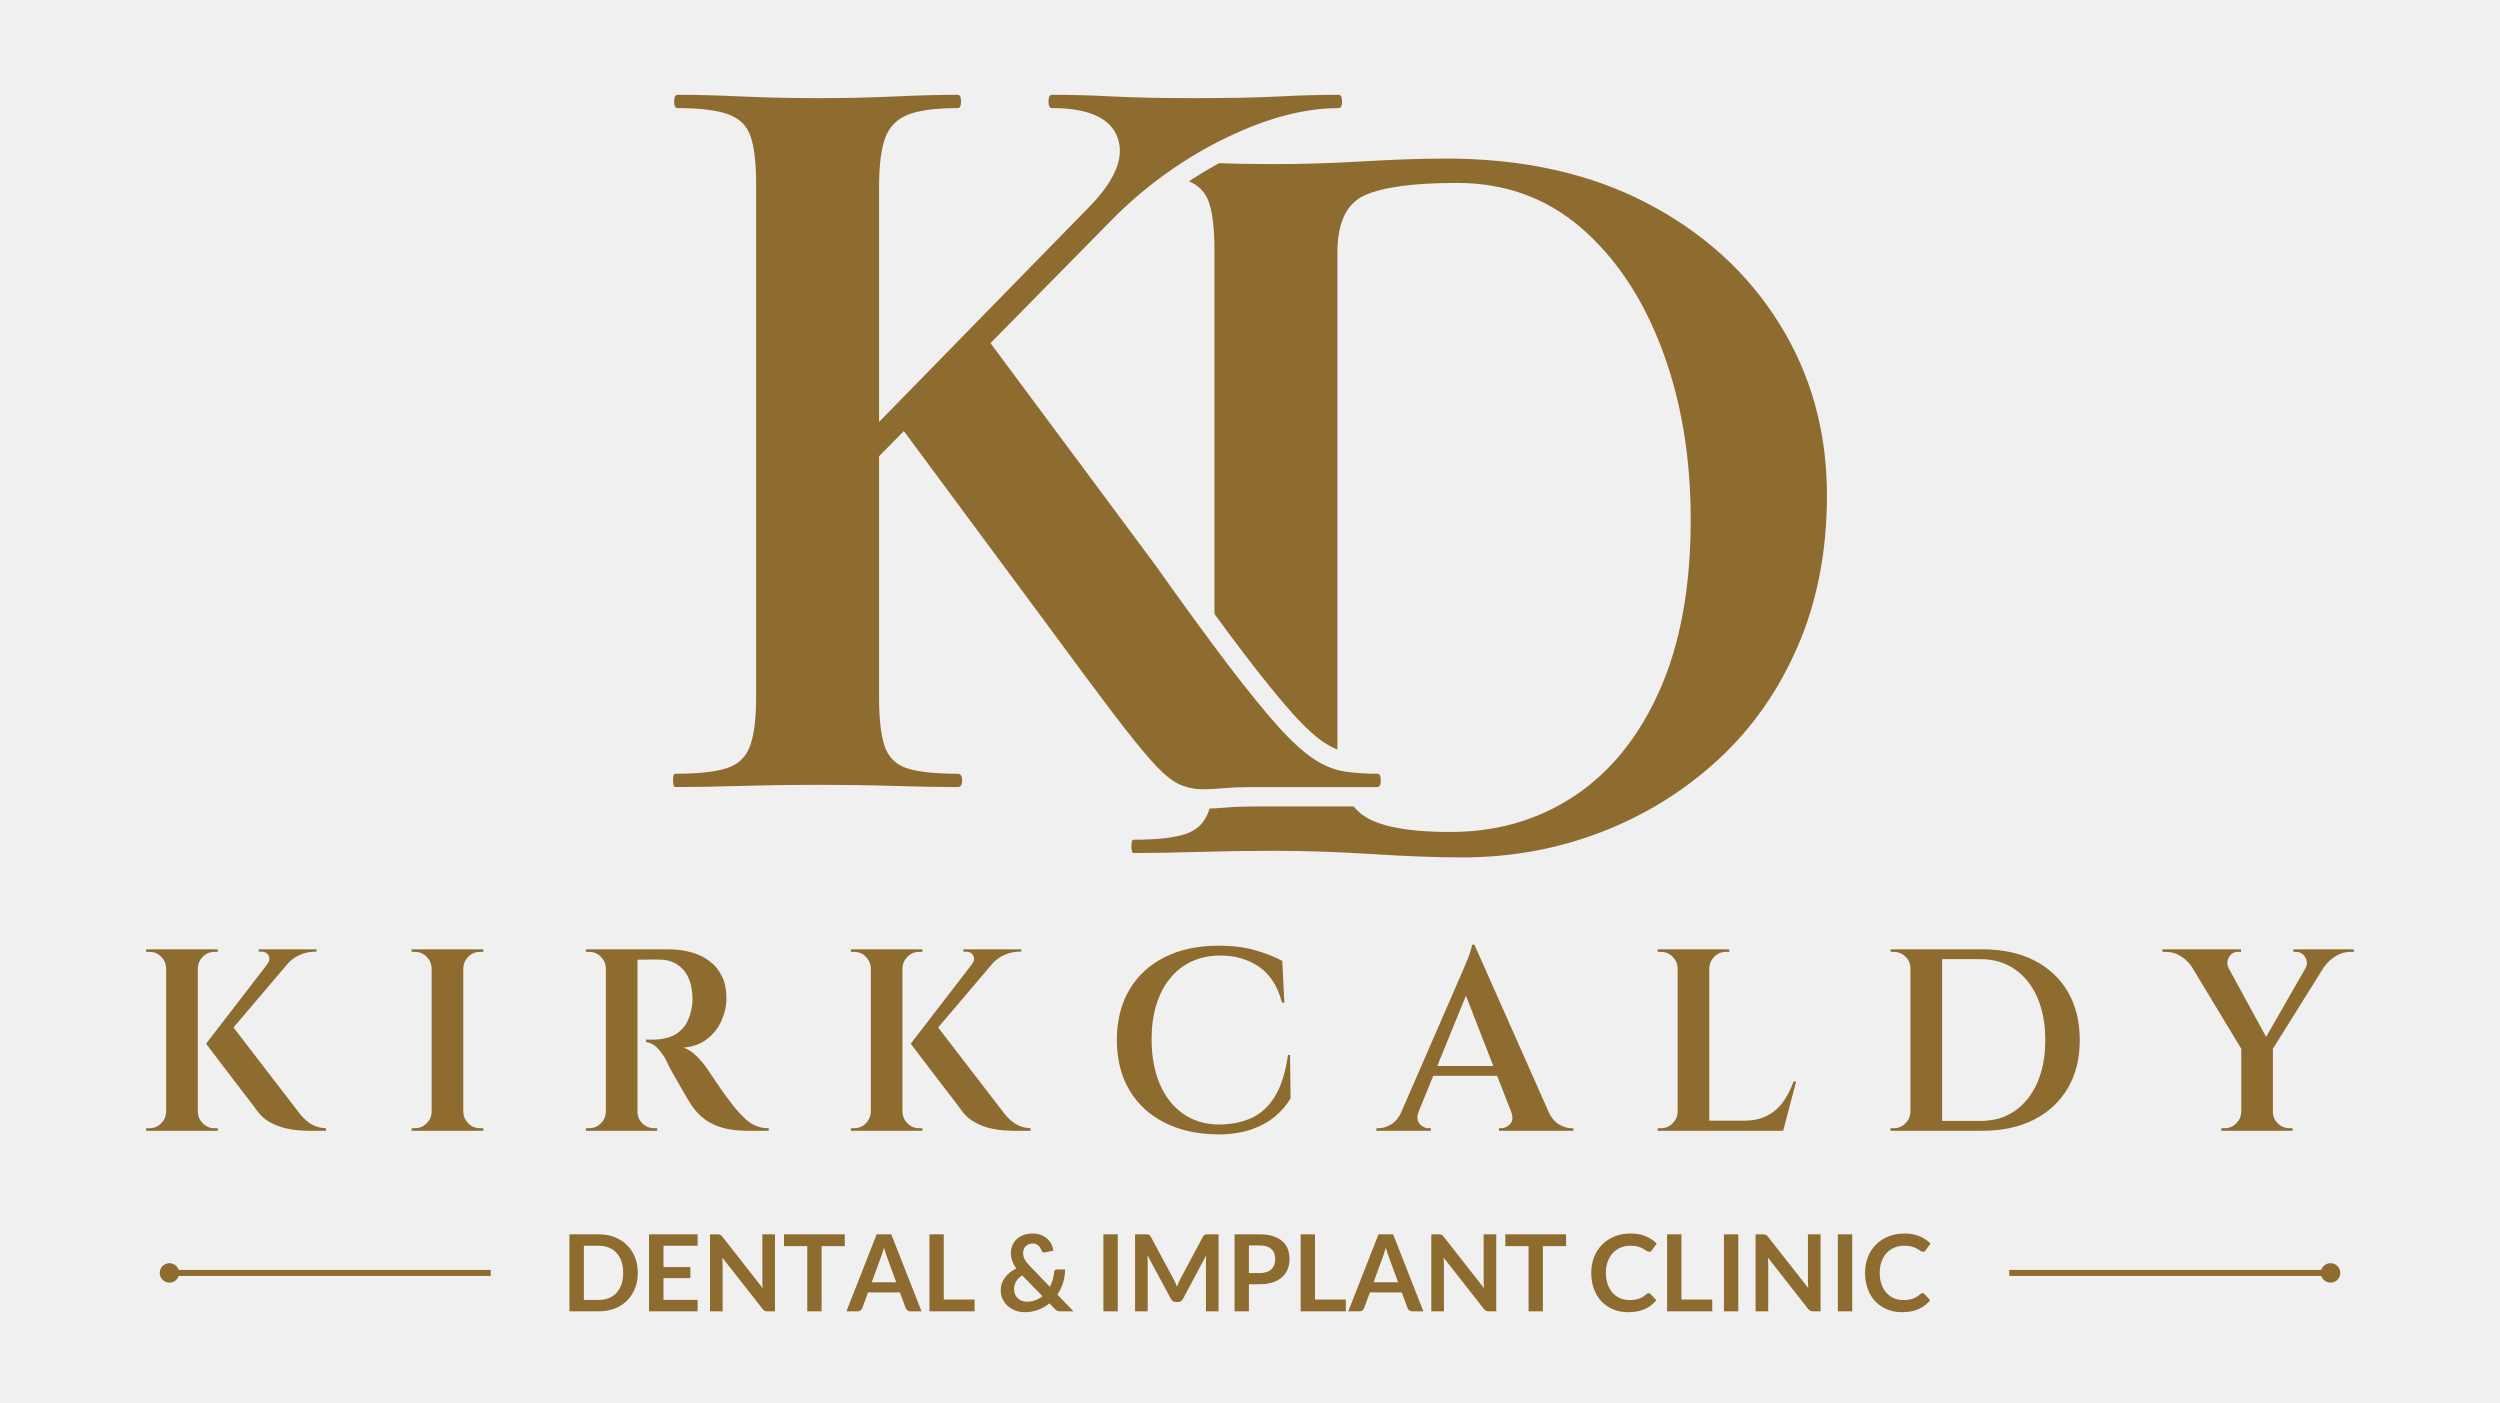
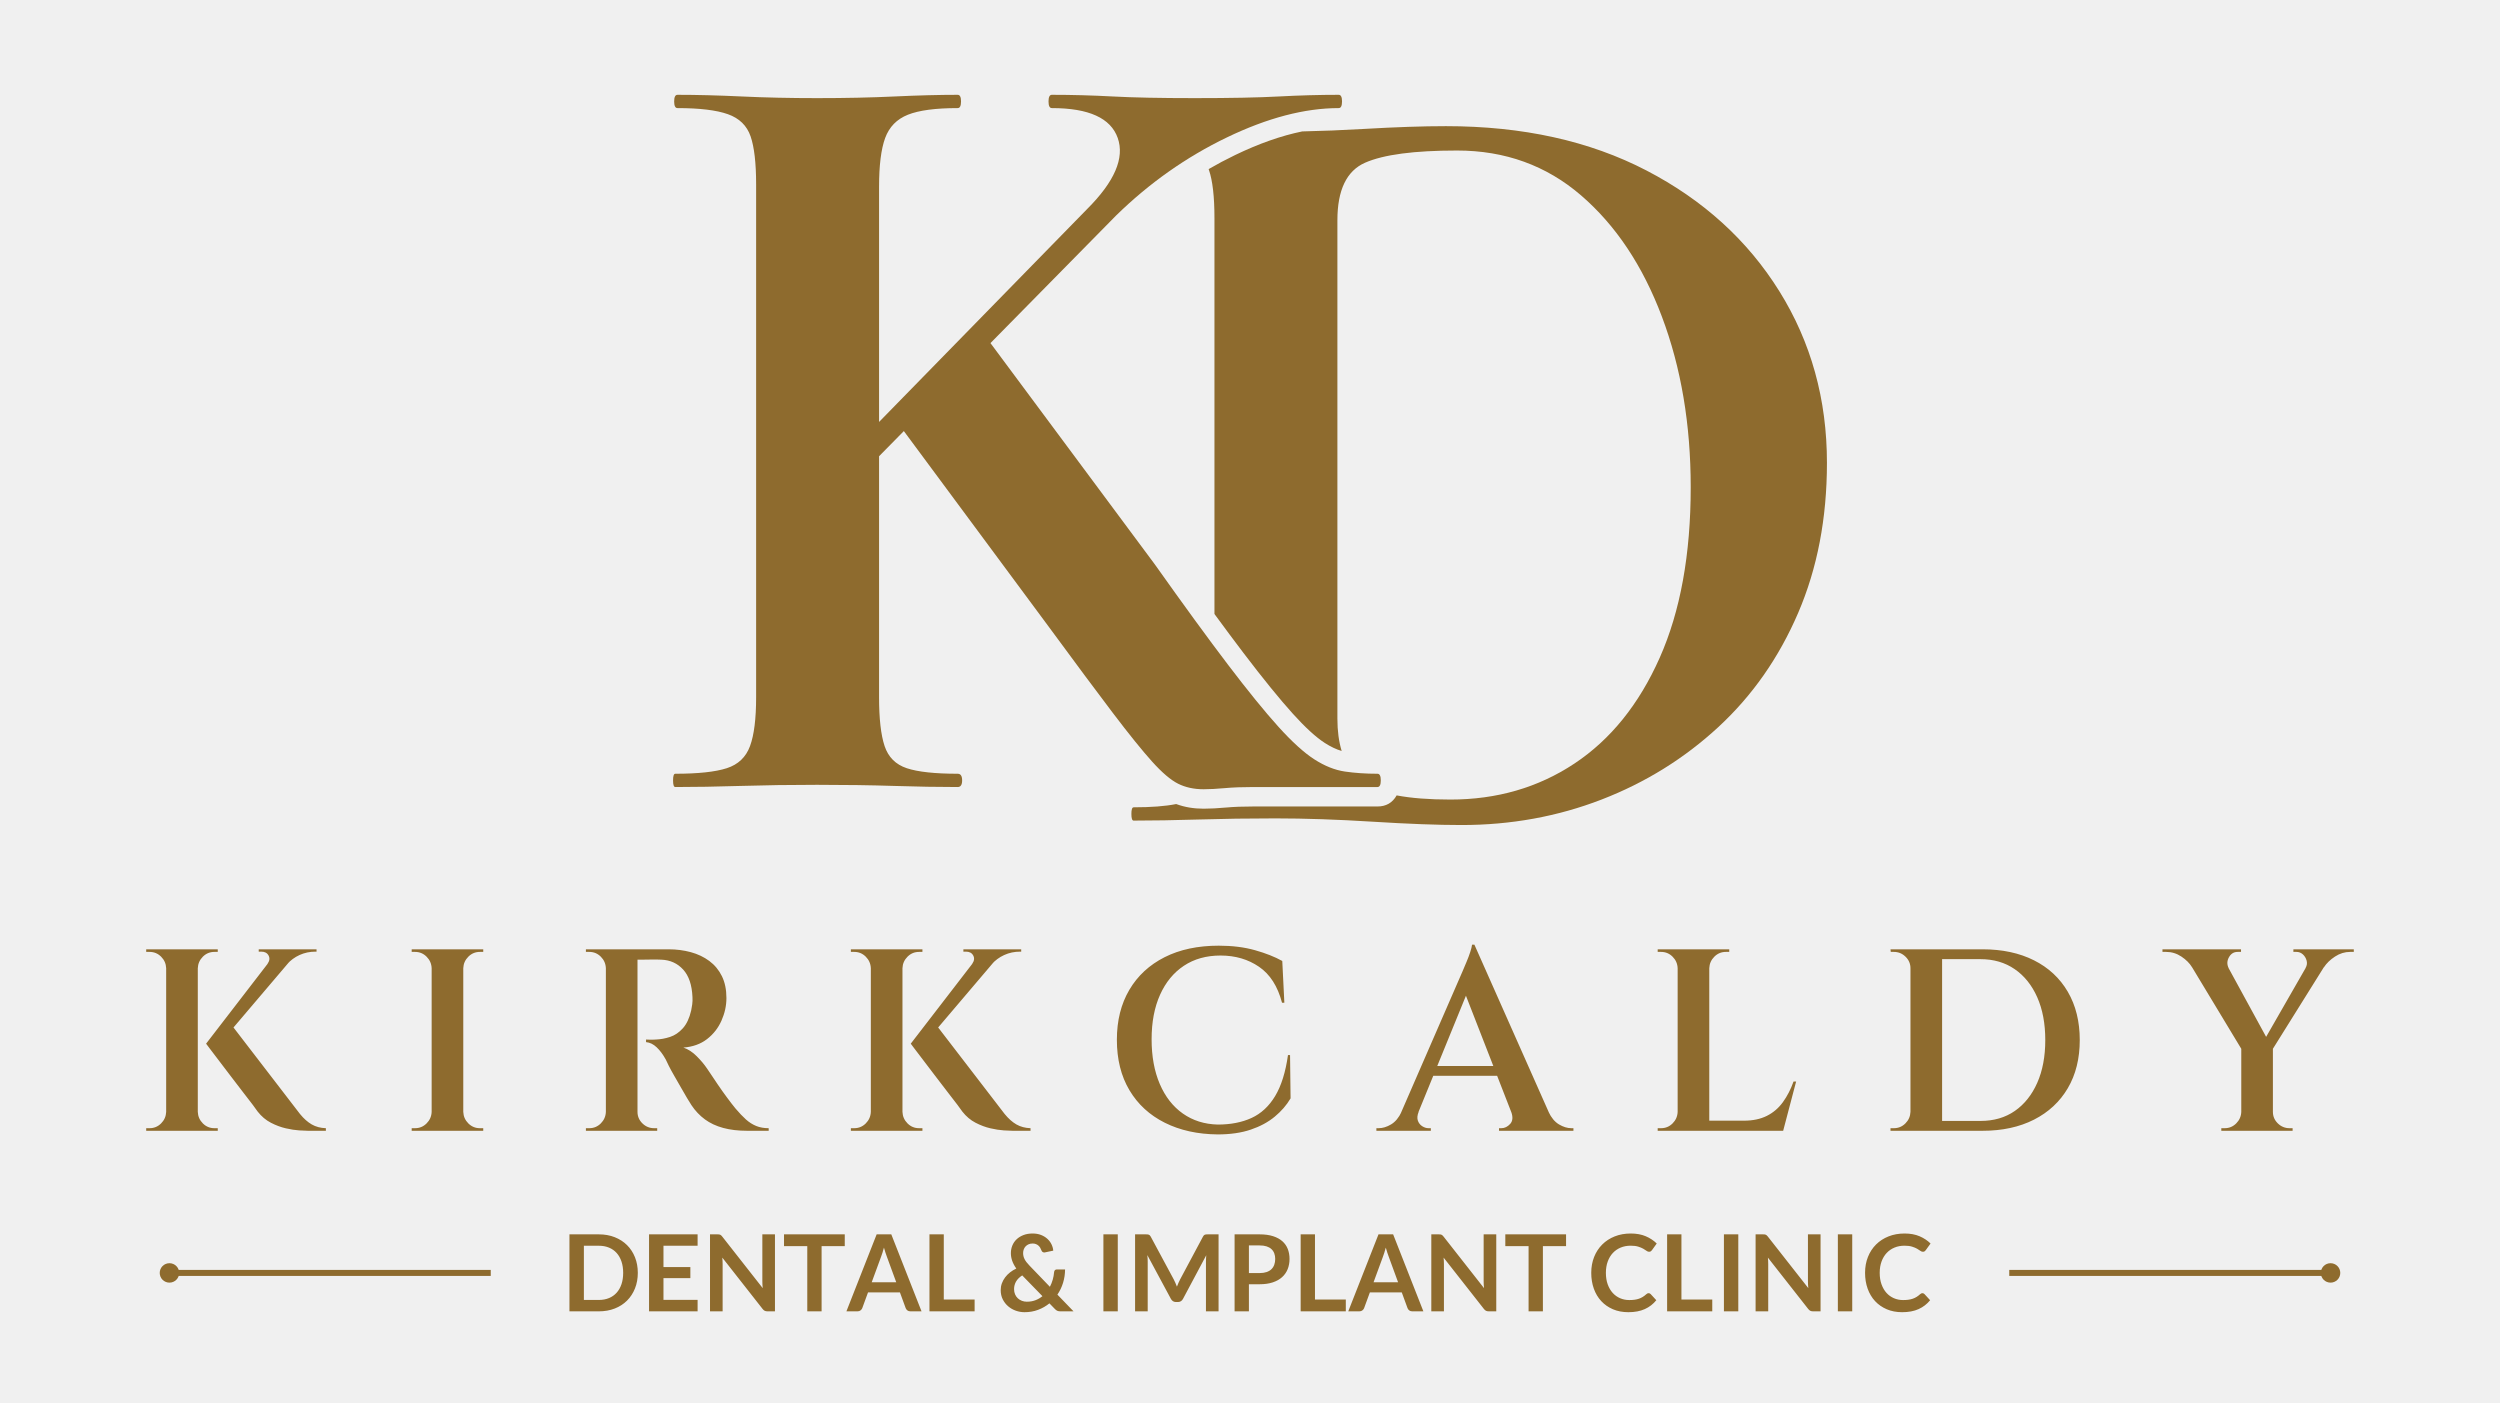
<svg xmlns="http://www.w3.org/2000/svg" viewBox="0 0 1080 606" width="1080" height="606" role="img" aria-label="Kirkcaldy Dental &amp; Implant Clinic">
  <g fill="#8E6B2E">
-     <defs>
-       <mask id="kdmask54040" maskUnits="userSpaceOnUse" x="-10000" y="-10000" width="20000" height="20000">
-         <rect x="-10000" y="-10000" width="20000" height="20000" fill="#fff" />
-         <path d="M326.646 301.244V79.713Q326.646 65.837 324.254 58.9Q321.861 51.962 314.445 49.33Q307.029 46.699 292.675 46.699Q291.239 46.699 291.239 43.828Q291.239 40.957 292.675 40.957Q305.115 40.957 320.426 41.675Q335.737 42.392 352.962 42.392Q371.144 42.392 386.455 41.675Q401.766 40.957 413.727 40.957Q415.163 40.957 415.163 43.828Q415.163 46.699 413.727 46.699Q399.373 46.699 392.196 49.569Q385.019 52.44 382.388 59.617Q379.756 66.794 379.756 80.67V301.244Q379.756 315.12 382.148 322.297Q384.541 329.474 391.718 331.866Q398.895 334.258 413.727 334.258Q415.641 334.258 415.641 337.129Q415.641 340.0 413.727 340.0Q401.287 340.0 386.215 339.522Q371.144 339.043 352.962 339.043Q335.737 339.043 319.947 339.522Q304.158 340.0 291.718 340.0Q290.761 340.0 290.761 337.129Q290.761 334.258 291.718 334.258Q306.55 334.258 313.967 331.866Q321.383 329.474 324.014 322.297Q326.646 315.12 326.646 301.244ZM452.962 270.622 387.411 182.105 425.689 145.263 498.895 243.828Q517.555 270.144 530.474 287.129Q543.392 304.115 552.244 313.923Q561.096 323.732 567.794 328.038Q574.493 332.344 580.952 333.301Q587.411 334.258 595.067 334.258Q596.502 334.258 596.502 337.129Q596.502 340.0 595.067 340.0Q574.014 340.0 561.096 340.0Q548.177 340.0 541.478 340.0Q534.301 340.0 529.038 340.478Q523.775 340.957 519.947 340.957Q513.727 340.957 508.943 338.565Q504.158 336.172 497.699 328.995Q491.239 321.818 480.713 307.943Q470.187 294.067 452.962 270.622ZM346.263 216.555 469.708 90.239Q487.411 72.536 482.866 59.617Q478.321 46.699 454.397 46.699Q452.962 46.699 452.962 43.828Q452.962 40.957 454.397 40.957Q467.316 40.957 480.713 41.675Q494.11 42.392 516.12 42.392Q539.086 42.392 552.483 41.675Q565.88 40.957 578.321 40.957Q579.756 40.957 579.756 43.828Q579.756 46.699 578.321 46.699Q556.311 46.699 529.995 59.378Q503.679 72.057 482.148 93.11L359.182 217.99Z" fill="#000" stroke="#000" stroke-width="16.80" stroke-linejoin="round" />
-       </mask>
-     </defs>
-     <path mask="url(#kdmask54040)" d="M631.344 370.414Q616.033 370.414 593.067 368.978Q570.1 367.543 550.962 367.543Q533.737 367.543 517.947 368.022Q502.158 368.5 489.718 368.5Q488.761 368.5 488.761 365.629Q488.761 362.758 489.718 362.758Q504.55 362.758 511.967 360.366Q519.383 357.974 522.014 350.797Q524.646 343.62 524.646 329.744V108.213Q524.646 94.337 522.254 87.4Q519.861 80.462 512.445 77.83Q505.029 75.199 490.675 75.199Q489.239 75.199 489.239 72.328Q489.239 69.457 490.675 69.457Q503.115 69.457 518.426 70.175Q533.737 70.892 551.44 70.892Q568.665 70.892 589.239 69.696Q609.813 68.5 624.646 68.5Q674.407 68.5 711.249 87.639Q748.091 106.778 768.665 139.792Q789.239 172.806 789.239 213.955Q789.239 249.84 776.799 278.787Q764.359 307.734 742.349 328.069Q720.34 348.404 691.871 359.409Q663.402 370.414 631.344 370.414ZM626.56 359.409Q656.703 359.409 680.148 343.859Q703.593 328.309 716.99 298.165Q730.388 268.022 730.388 224.481Q730.388 183.811 717.947 150.797Q705.507 117.782 683.019 98.404Q660.531 79.026 629.431 79.026Q601.679 79.026 589.718 84.289Q577.756 89.553 577.756 109.17V324.481Q577.756 342.184 587.086 350.797Q596.416 359.409 626.56 359.409Z" />
+     <path d="M631.344 356.414Q616.034 356.414 593.067 354.978Q570.1 353.543 550.962 353.543Q533.737 353.543 517.947 354.022Q502.158 354.5 489.718 354.5Q488.761 354.5 488.761 351.629Q488.761 348.758 489.718 348.758Q501.102 348.758 508.117 347.349Q513.529 349.357 519.947 349.357Q524.156 349.357 529.799 348.844Q534.683 348.4 541.478 348.4H595.067Q600.653 348.4 603.353 343.61Q612.783 345.409 626.56 345.409Q656.703 345.409 680.148 329.859Q703.593 314.309 716.99 284.165Q730.388 254.022 730.388 210.481Q730.388 169.811 717.947 136.797Q705.507 103.782 683.019 84.404Q660.531 65.026 629.431 65.026Q601.679 65.026 589.718 70.289Q577.756 75.553 577.756 95.17V310.481Q577.756 318.347 579.598 324.419Q576.101 323.393 572.337 320.972Q566.581 317.272 558.48 308.296Q549.865 298.749 537.16 282.044Q531.477 274.572 524.646 265.242V94.213Q524.646 80.337 522.254 73.4Q522.193 73.224 522.13 73.052Q527.761 69.779 533.641 66.945Q548.98 59.555 562.57 56.775Q575.115 56.517 589.239 55.696Q609.813 54.5 624.646 54.5Q674.407 54.5 711.249 73.639Q748.091 92.778 768.665 125.792Q789.239 158.806 789.239 199.955Q789.239 235.84 776.799 264.787Q764.359 293.734 742.349 314.069Q720.34 334.404 691.871 345.409Q663.402 356.414 631.344 356.414Z" />
    <path data-kd="K" d="M326.646 301.244V79.713Q326.646 65.837 324.254 58.9Q321.861 51.962 314.445 49.33Q307.029 46.699 292.675 46.699Q291.239 46.699 291.239 43.828Q291.239 40.957 292.675 40.957Q305.115 40.957 320.426 41.675Q335.737 42.392 352.962 42.392Q371.144 42.392 386.455 41.675Q401.766 40.957 413.727 40.957Q415.163 40.957 415.163 43.828Q415.163 46.699 413.727 46.699Q399.373 46.699 392.196 49.569Q385.019 52.44 382.388 59.617Q379.756 66.794 379.756 80.67V301.244Q379.756 315.12 382.148 322.297Q384.541 329.474 391.718 331.866Q398.895 334.258 413.727 334.258Q415.641 334.258 415.641 337.129Q415.641 340.0 413.727 340.0Q401.287 340.0 386.215 339.522Q371.144 339.043 352.962 339.043Q335.737 339.043 319.947 339.522Q304.158 340.0 291.718 340.0Q290.761 340.0 290.761 337.129Q290.761 334.258 291.718 334.258Q306.55 334.258 313.967 331.866Q321.383 329.474 324.014 322.297Q326.646 315.12 326.646 301.244ZM452.962 270.622 387.411 182.105 425.689 145.263 498.895 243.828Q517.555 270.144 530.474 287.129Q543.392 304.115 552.244 313.923Q561.096 323.732 567.794 328.038Q574.493 332.344 580.952 333.301Q587.411 334.258 595.067 334.258Q596.502 334.258 596.502 337.129Q596.502 340.0 595.067 340.0Q574.014 340.0 561.096 340.0Q548.177 340.0 541.478 340.0Q534.301 340.0 529.038 340.478Q523.775 340.957 519.947 340.957Q513.727 340.957 508.943 338.565Q504.158 336.172 497.699 328.995Q491.239 321.818 480.713 307.943Q470.187 294.067 452.962 270.622ZM346.263 216.555 469.708 90.239Q487.411 72.536 482.866 59.617Q478.321 46.699 454.397 46.699Q452.962 46.699 452.962 43.828Q452.962 40.957 454.397 40.957Q467.316 40.957 480.713 41.675Q494.11 42.392 516.12 42.392Q539.086 42.392 552.483 41.675Q565.88 40.957 578.321 40.957Q579.756 40.957 579.756 43.828Q579.756 46.699 578.321 46.699Q556.311 46.699 529.995 59.378Q503.679 72.057 482.148 93.11L359.182 217.99Z" />
    <path d="M99.448 442.02 129.576 481.22Q132.04 484.244 134.672 485.756Q137.304 487.268 140.776 487.38V488.5H133.048Q131.816 488.5 129.24 488.332Q126.664 488.164 123.472 487.436Q120.28 486.708 117.032 485.028Q113.784 483.348 111.32 480.212Q110.984 479.652 109.248 477.356Q107.512 475.06 104.936 471.756Q102.36 468.452 99.616 464.812Q96.872 461.172 94.464 458.036Q92.056 454.9 90.544 452.884Q89.032 450.868 89.032 450.868ZM128.904 410.884 95.304 450.42 89.032 450.868 119.832 410.884ZM136.744 410.1V411.108H136.296Q132.6 411.108 129.408 412.564Q126.216 414.02 123.976 416.596L115.576 416.372Q116.92 414.468 116.024 412.788Q115.128 411.108 112.888 411.108H111.768V410.1H136.296ZM85.448 410.1V488.5H71.784V410.1ZM72.12 480.324V488.5H63.16V487.38Q63.272 487.38 63.888 487.38Q64.504 487.38 64.616 487.38Q67.528 487.38 69.6 485.308Q71.672 483.236 71.784 480.324ZM72.12 418.276H71.784Q71.672 415.364 69.6 413.292Q67.528 411.22 64.616 411.22Q64.504 411.22 63.888 411.22Q63.272 411.22 63.16 411.22V410.1H72.12ZM85.112 480.324H85.448Q85.56 483.236 87.632 485.308Q89.704 487.38 92.616 487.38Q92.616 487.38 93.288 487.38Q93.96 487.38 94.072 487.38V488.5H85.112ZM85.112 418.276V410.1H94.072V411.22Q93.96 411.22 93.288 411.22Q92.616 411.22 92.616 411.22Q89.704 411.22 87.632 413.292Q85.56 415.364 85.448 418.276ZM200.136 410.1V488.5H186.472V410.1ZM186.808 480.324V488.5H177.848V487.38Q177.848 487.38 178.576 487.38Q179.304 487.38 179.304 487.38Q182.216 487.38 184.288 485.308Q186.36 483.236 186.472 480.324ZM186.808 418.276H186.472Q186.36 415.364 184.288 413.292Q182.216 411.22 179.304 411.22Q179.304 411.22 178.576 411.22Q177.848 411.22 177.848 411.22V410.1H186.808ZM199.8 480.324H200.136Q200.248 483.236 202.32 485.308Q204.392 487.38 207.304 487.38Q207.304 487.38 207.976 487.38Q208.648 487.38 208.76 487.38V488.5H199.8ZM199.8 418.276V410.1H208.76V411.22Q208.648 411.22 207.976 411.22Q207.304 411.22 207.304 411.22Q204.392 411.22 202.32 413.292Q200.248 415.364 200.136 418.276ZM273.944 410.1H288.84Q293.88 410.1 298.416 411.332Q302.952 412.564 306.424 415.14Q309.896 417.716 311.856 421.692Q313.816 425.668 313.816 431.156Q313.816 436.084 311.688 440.9Q309.56 445.716 305.416 448.908Q301.272 452.1 295.224 452.548Q298.248 453.556 300.992 456.3Q303.736 459.044 305.528 461.732Q305.64 461.844 306.928 463.804Q308.216 465.764 310.12 468.564Q312.024 471.364 314.096 474.164Q316.168 476.964 317.736 478.868Q320.2 481.78 322.272 483.628Q324.344 485.476 326.696 486.428Q329.048 487.38 332.072 487.38V488.5H322.776Q316.952 488.5 312.416 487.268Q307.88 486.036 304.52 483.572Q301.16 481.108 298.696 477.412Q298.024 476.404 296.792 474.332Q295.56 472.26 294.104 469.684Q292.648 467.108 291.248 464.7Q289.848 462.292 288.896 460.388Q287.944 458.484 287.608 457.7Q285.816 454.452 283.688 452.436Q281.56 450.42 279.096 450.196V449.076Q279.32 449.076 280.552 449.132Q281.784 449.188 283.352 449.076Q286.376 448.964 289.456 447.956Q292.536 446.948 295 444.204Q297.464 441.46 298.584 436.532Q298.808 435.524 299.032 433.956Q299.256 432.388 299.144 430.708Q298.808 422.868 295.112 418.836Q291.416 414.804 285.704 414.58Q283.576 414.468 281.224 414.524Q278.872 414.58 277.136 414.58Q275.4 414.58 275.064 414.58Q275.064 414.468 274.784 413.348Q274.504 412.228 274.224 411.164Q273.944 410.1 273.944 410.1ZM275.4 410.1V488.5H261.736V410.1ZM262.072 480.324V488.5H253.112V487.38Q253.224 487.38 253.84 487.38Q254.456 487.38 254.568 487.38Q257.48 487.38 259.552 485.308Q261.624 483.236 261.736 480.324ZM262.072 418.276H261.736Q261.624 415.364 259.552 413.292Q257.48 411.22 254.568 411.22Q254.456 411.22 253.84 411.22Q253.224 411.22 253.112 411.22V410.1H262.072ZM275.064 480.324H275.4Q275.4 483.236 277.528 485.308Q279.656 487.38 282.568 487.38Q282.68 487.38 283.296 487.38Q283.912 487.38 283.912 487.38V488.5H275.064ZM403.864 442.02 433.992 481.22Q436.456 484.244 439.088 485.756Q441.72 487.268 445.192 487.38V488.5H437.464Q436.232 488.5 433.656 488.332Q431.08 488.164 427.888 487.436Q424.696 486.708 421.448 485.028Q418.2 483.348 415.736 480.212Q415.4 479.652 413.664 477.356Q411.928 475.06 409.352 471.756Q406.776 468.452 404.032 464.812Q401.288 461.172 398.88 458.036Q396.472 454.9 394.96 452.884Q393.448 450.868 393.448 450.868ZM433.32 410.884 399.72 450.42 393.448 450.868 424.248 410.884ZM441.16 410.1V411.108H440.712Q437.016 411.108 433.824 412.564Q430.632 414.02 428.392 416.596L419.992 416.372Q421.336 414.468 420.44 412.788Q419.544 411.108 417.304 411.108H416.184V410.1H440.712ZM389.864 410.1V488.5H376.2V410.1ZM376.536 480.324V488.5H367.576V487.38Q367.688 487.38 368.304 487.38Q368.92 487.38 369.032 487.38Q371.944 487.38 374.016 485.308Q376.088 483.236 376.2 480.324ZM376.536 418.276H376.2Q376.088 415.364 374.016 413.292Q371.944 411.22 369.032 411.22Q368.92 411.22 368.304 411.22Q367.688 411.22 367.576 411.22V410.1H376.536ZM389.528 480.324H389.864Q389.976 483.236 392.048 485.308Q394.12 487.38 397.032 487.38Q397.032 487.38 397.704 487.38Q398.376 487.38 398.488 487.38V488.5H389.528ZM389.528 418.276V410.1H398.488V411.22Q398.376 411.22 397.704 411.22Q397.032 411.22 397.032 411.22Q394.12 411.22 392.048 413.292Q389.976 415.364 389.864 418.276ZM557.304 455.796 557.528 474.5Q554.952 478.868 550.696 482.396Q546.44 485.924 540.336 487.996Q534.232 490.068 526.056 490.068Q513.064 489.956 503.208 485.028Q493.352 480.1 487.92 470.972Q482.488 461.844 482.488 449.188Q482.488 436.756 487.864 427.628Q493.24 418.5 503.096 413.516Q512.952 408.532 526.504 408.532Q535.24 408.532 542.184 410.492Q549.128 412.452 553.944 415.14L554.84 433.172H553.832Q551.032 422.532 543.92 417.66Q536.808 412.788 527.288 412.788Q518.104 412.788 511.44 417.212Q504.776 421.636 501.136 429.756Q497.496 437.876 497.496 448.964Q497.496 460.052 501.024 468.284Q504.552 476.516 510.992 481.052Q517.432 485.588 526.056 485.812Q534.456 485.812 540.672 482.956Q546.888 480.1 550.864 473.492Q554.84 466.884 556.408 455.796ZM636.936 408.084 672.328 487.828H655.752L631.672 426.004ZM612.856 480.324Q611.96 482.564 612.52 484.132Q613.08 485.7 614.424 486.54Q615.768 487.38 617.112 487.38H618.12V488.5H594.6V487.38Q594.6 487.38 595.104 487.38Q595.608 487.38 595.608 487.38Q598.184 487.38 600.928 485.756Q603.672 484.132 605.464 480.324ZM636.936 408.084 637.496 419.844 609.608 488.164H601.992L630.888 421.748Q631.112 421.3 631.84 419.564Q632.568 417.828 633.52 415.588Q634.472 413.348 635.144 411.276Q635.816 409.204 635.928 408.084ZM650.04 460.5V464.756H616.328V460.5ZM652.84 480.324H668.968Q670.76 484.132 673.504 485.756Q676.248 487.38 678.824 487.38Q678.824 487.38 679.272 487.38Q679.72 487.38 679.72 487.38V488.5H647.576V487.38H648.584Q650.712 487.38 652.392 485.532Q654.072 483.684 652.84 480.324ZM738.408 410.1V488.5H724.744V410.1ZM768.088 484.132 769.992 488.5H738.072V484.132ZM775.928 467.22 770.328 488.5H749.384L753.416 484.132Q759.128 484.132 763.272 482.06Q767.416 479.988 770.216 476.124Q773.016 472.26 774.808 467.22ZM725.08 480.324V488.5H716.12V487.38Q716.12 487.38 716.848 487.38Q717.576 487.38 717.576 487.38Q720.488 487.38 722.56 485.308Q724.632 483.236 724.744 480.324ZM725.08 418.276H724.744Q724.632 415.364 722.56 413.292Q720.488 411.22 717.576 411.22Q717.576 411.22 716.848 411.22Q716.12 411.22 716.12 411.22V410.1H725.08ZM738.072 418.276V410.1H747.032V411.22Q746.92 411.22 746.248 411.22Q745.576 411.22 745.576 411.22Q742.664 411.22 740.592 413.292Q738.52 415.364 738.408 418.276ZM856.456 410.1Q869.224 410.1 878.688 414.86Q888.152 419.62 893.304 428.468Q898.456 437.316 898.456 449.3Q898.456 461.284 893.304 470.076Q888.152 478.868 878.688 483.684Q869.224 488.5 856.456 488.5H830.696L830.584 484.244Q832.712 484.244 835.904 484.244Q839.096 484.244 842.512 484.244Q845.928 484.244 848.896 484.244Q851.864 484.244 853.712 484.244Q855.56 484.244 855.56 484.244Q864.184 484.244 870.4 479.932Q876.616 475.62 880.088 467.78Q883.56 459.94 883.56 449.3Q883.56 438.66 880.088 430.82Q876.616 422.98 870.344 418.668Q864.072 414.356 855.56 414.356Q855.56 414.356 853.6 414.356Q851.64 414.356 848.56 414.356Q845.48 414.356 841.896 414.356Q838.312 414.356 835.008 414.356Q831.704 414.356 829.464 414.356V410.1ZM838.984 410.1V488.5H825.32V410.1ZM825.656 480.324V488.5H816.696V487.38Q816.696 487.38 817.424 487.38Q818.152 487.38 818.152 487.38Q821.064 487.38 823.136 485.308Q825.208 483.236 825.32 480.324ZM825.656 418.276H825.32Q825.32 415.364 823.192 413.292Q821.064 411.22 818.152 411.22Q818.152 411.22 817.48 411.22Q816.808 411.22 816.808 411.22L816.696 410.1H825.656ZM958.376 410.212 981 451.652 968.792 454.004 942.36 410.212ZM981.896 452.436V488.5H968.232V452.436ZM1000.6 410.212H1008.664L980.888 454.676L975.736 453.556ZM996.008 418.164Q996.904 416.596 996.456 414.972Q996.008 413.348 994.832 412.284Q993.656 411.22 992.088 411.22Q992.088 411.22 991.416 411.22Q990.744 411.22 990.744 411.22V410.1H1016.84V411.22H1015.272Q1011.8 411.22 1008.72 413.236Q1005.64 415.252 1003.96 417.828ZM962.744 418.164 946.952 417.828Q945.384 415.252 942.36 413.236Q939.336 411.22 935.752 411.22H934.184V410.1H968.12V411.22Q968.12 411.22 967.392 411.22Q966.664 411.22 966.664 411.22Q964.2 411.22 962.912 413.516Q961.624 415.812 962.744 418.164ZM968.568 480.324V488.5H959.608V487.38Q959.608 487.38 960.28 487.38Q960.952 487.38 961.064 487.38Q963.976 487.38 966.048 485.308Q968.12 483.236 968.232 480.324ZM981.56 480.324H981.896Q981.896 483.236 984.024 485.308Q986.152 487.38 989.064 487.38Q989.064 487.38 989.736 487.38Q990.408 487.38 990.408 487.38V488.5H981.56Z" />
    <path d="M275.535 549.871Q275.535 553.528 274.316 556.587Q273.097 559.646 270.889 561.854Q268.681 564.062 265.576 565.281Q262.471 566.5 258.699 566.5H246.003V533.242H258.699Q262.471 533.242 265.576 534.472Q268.681 535.703 270.889 537.899Q273.097 540.096 274.316 543.155Q275.535 546.214 275.535 549.871ZM269.21 549.871Q269.21 547.134 268.474 544.961Q267.738 542.787 266.381 541.281Q265.024 539.774 263.08 538.969Q261.137 538.164 258.699 538.164H252.236V561.578H258.699Q261.137 561.578 263.08 560.773Q265.024 559.968 266.381 558.462Q267.738 556.955 268.474 554.782Q269.21 552.608 269.21 549.871ZM301.364 533.242V538.164H286.621V547.387H298.236V552.148H286.621V561.555H301.364V566.5H280.388V533.242ZM309.966 533.242Q310.38 533.242 310.656 533.276Q310.932 533.311 311.15 533.415Q311.369 533.518 311.576 533.714Q311.783 533.909 312.036 534.231L329.493 556.472Q329.401 555.667 329.366 554.897Q329.332 554.126 329.332 553.459V533.242H334.783V566.5H331.586Q330.85 566.5 330.367 566.27Q329.884 566.04 329.424 565.442L312.036 543.293Q312.105 544.029 312.139 544.754Q312.174 545.478 312.174 546.076V566.5H306.723V533.242H309.966ZM364.936 533.242V538.325H354.931V566.5H348.744V538.325H338.693V533.242ZM398.102 566.5H393.318Q392.513 566.5 391.995 566.098Q391.478 565.695 391.248 565.097L388.764 558.312H374.987L372.503 565.097Q372.319 565.626 371.778 566.063Q371.238 566.5 370.456 566.5H365.649L378.713 533.242H385.038ZM376.574 553.942H387.177L383.129 542.879Q382.853 542.143 382.519 541.143Q382.186 540.142 381.864 538.969Q381.542 540.142 381.231 541.154Q380.921 542.166 380.622 542.925ZM407.716 561.394H421.033V566.5H401.529V533.242H407.716ZM446.08 532.874Q448.104 532.874 449.702 533.495Q451.301 534.116 452.439 535.151Q453.578 536.186 454.233 537.52Q454.889 538.854 455.004 540.28L451.393 541.039Q451.324 541.062 451.243 541.062Q451.163 541.062 451.094 541.062Q450.703 541.062 450.392 540.843Q450.082 540.625 449.898 540.165Q449.691 539.567 449.369 539.026Q449.047 538.486 448.587 538.083Q448.127 537.681 447.506 537.439Q446.885 537.198 446.08 537.198Q445.114 537.198 444.355 537.532Q443.596 537.865 443.067 538.428Q442.538 538.992 442.262 539.739Q441.986 540.487 441.986 541.315Q441.986 542.005 442.135 542.649Q442.285 543.293 442.607 543.937Q442.929 544.581 443.446 545.26Q443.964 545.938 444.723 546.72L453.555 555.897Q454.314 554.448 454.774 552.838Q455.234 551.228 455.372 549.572Q455.418 549.043 455.717 548.721Q456.016 548.399 456.545 548.399H460.11Q460.087 551.435 459.236 554.195Q458.385 556.955 456.798 559.278L463.767 566.5H458.201Q457.764 566.5 457.43 566.454Q457.097 566.408 456.798 566.282Q456.499 566.155 456.223 565.948Q455.947 565.741 455.648 565.419L453.348 563.05Q451.14 564.844 448.437 565.856Q445.735 566.868 442.584 566.868Q440.652 566.868 438.812 566.213Q436.972 565.557 435.523 564.315Q434.074 563.073 433.188 561.313Q432.303 559.554 432.303 557.346Q432.303 555.805 432.809 554.413Q433.315 553.022 434.212 551.826Q435.109 550.63 436.339 549.664Q437.57 548.698 439.042 548.008Q437.823 546.283 437.259 544.639Q436.696 542.994 436.696 541.361Q436.696 539.636 437.328 538.083Q437.961 536.531 439.168 535.381Q440.376 534.231 442.124 533.553Q443.872 532.874 446.08 532.874ZM438.076 556.886Q438.076 558.151 438.513 559.163Q438.95 560.175 439.709 560.876Q440.468 561.578 441.468 561.957Q442.469 562.337 443.596 562.337Q445.62 562.337 447.287 561.705Q448.955 561.072 450.335 559.945L441.595 550.975Q439.755 552.171 438.915 553.666Q438.076 555.161 438.076 556.886ZM482.88 566.5H476.67V533.242H482.88ZM507.053 552.7Q507.444 553.436 507.777 554.23Q508.111 555.023 508.433 555.828Q508.755 555.0 509.1 554.195Q509.445 553.39 509.836 552.654L519.68 534.231Q519.864 533.886 520.059 533.679Q520.255 533.472 520.496 533.38Q520.738 533.288 521.037 533.265Q521.336 533.242 521.75 533.242H526.419V566.5H520.968V545.018Q520.968 544.42 521.002 543.707Q521.037 542.994 521.106 542.258L511.055 561.118Q510.71 561.762 510.158 562.119Q509.606 562.475 508.87 562.475H508.019Q507.283 562.475 506.731 562.119Q506.179 561.762 505.834 561.118L495.645 542.189Q495.737 542.948 495.771 543.673Q495.806 544.397 495.806 545.018V566.5H490.355V533.242H495.024Q495.438 533.242 495.737 533.265Q496.036 533.288 496.277 533.38Q496.519 533.472 496.726 533.679Q496.933 533.886 497.117 534.231L507.053 552.7ZM539.529 554.793V566.5H533.342V533.242H544.175Q547.51 533.242 549.948 534.024Q552.386 534.806 553.973 536.209Q555.56 537.612 556.319 539.567Q557.078 541.522 557.078 543.845Q557.078 546.26 556.273 548.273Q555.468 550.285 553.858 551.734Q552.248 553.183 549.833 553.988Q547.418 554.793 544.175 554.793ZM539.529 549.963H544.175Q545.877 549.963 547.142 549.537Q548.407 549.112 549.235 548.318Q550.063 547.525 550.477 546.387Q550.891 545.248 550.891 543.845Q550.891 542.511 550.477 541.43Q550.063 540.349 549.235 539.59Q548.407 538.831 547.142 538.428Q545.877 538.026 544.175 538.026H539.529ZM568.072 561.394H581.389V566.5H561.885V533.242H568.072ZM614.9 566.5H610.116Q609.311 566.5 608.793 566.098Q608.276 565.695 608.046 565.097L605.562 558.312H591.785L589.301 565.097Q589.117 565.626 588.576 566.063Q588.036 566.5 587.254 566.5H582.447L595.511 533.242H601.836ZM593.372 553.942H603.975L599.927 542.879Q599.651 542.143 599.317 541.143Q598.984 540.142 598.662 538.969Q598.34 540.142 598.029 541.154Q597.719 542.166 597.42 542.925ZM621.57 533.242Q621.984 533.242 622.26 533.276Q622.536 533.311 622.754 533.415Q622.973 533.518 623.18 533.714Q623.387 533.909 623.64 534.231L641.097 556.472Q641.005 555.667 640.97 554.897Q640.936 554.126 640.936 553.459V533.242H646.387V566.5H643.19Q642.454 566.5 641.971 566.27Q641.488 566.04 641.028 565.442L623.64 543.293Q623.709 544.029 623.743 544.754Q623.778 545.478 623.778 546.076V566.5H618.327V533.242H621.57ZM676.539 533.242V538.325H666.534V566.5H660.347V538.325H650.297V533.242ZM712.213 558.657Q712.719 558.657 713.087 559.048L715.525 561.693Q713.501 564.2 710.545 565.534Q707.59 566.868 703.45 566.868Q699.747 566.868 696.791 565.603Q693.836 564.338 691.743 562.084Q689.65 559.83 688.534 556.702Q687.419 553.574 687.419 549.871Q687.419 546.122 688.661 543.005Q689.903 539.889 692.157 537.635Q694.411 535.381 697.55 534.128Q700.69 532.874 704.485 532.874Q708.188 532.874 710.959 534.059Q713.731 535.243 715.709 537.198L713.639 540.073Q713.455 540.349 713.167 540.556Q712.88 540.763 712.374 540.763Q711.845 540.763 711.293 540.349Q710.741 539.935 709.89 539.452Q709.039 538.969 707.739 538.555Q706.44 538.141 704.439 538.141Q702.093 538.141 700.126 538.957Q698.16 539.774 696.745 541.292Q695.331 542.81 694.537 544.984Q693.744 547.157 693.744 549.871Q693.744 552.677 694.537 554.862Q695.331 557.047 696.688 558.542Q698.045 560.037 699.885 560.831Q701.725 561.624 703.841 561.624Q705.106 561.624 706.129 561.486Q707.153 561.348 708.015 561.049Q708.878 560.75 709.648 560.279Q710.419 559.807 711.178 559.117Q711.408 558.91 711.661 558.784Q711.914 558.657 712.213 558.657ZM726.381 561.394H739.698V566.5H720.194V533.242H726.381ZM750.945 566.5H744.735V533.242H750.945ZM761.663 533.242Q762.077 533.242 762.352 533.276Q762.629 533.311 762.847 533.415Q763.066 533.518 763.273 533.714Q763.48 533.909 763.733 534.231L781.19 556.472Q781.097 555.667 781.063 554.897Q781.029 554.126 781.029 553.459V533.242H786.48V566.5H783.283Q782.547 566.5 782.063 566.27Q781.581 566.04 781.12 565.442L763.733 543.293Q763.802 544.029 763.836 544.754Q763.87 545.478 763.87 546.076V566.5H758.419V533.242H761.663ZM800.164 566.5H793.954V533.242H800.164ZM830.501 558.657Q831.007 558.657 831.375 559.048L833.813 561.693Q831.789 564.2 828.834 565.534Q825.878 566.868 821.738 566.868Q818.035 566.868 815.08 565.603Q812.124 564.338 810.031 562.084Q807.938 559.83 806.823 556.702Q805.707 553.574 805.707 549.871Q805.707 546.122 806.949 543.005Q808.191 539.889 810.445 537.635Q812.699 535.381 815.839 534.128Q818.978 532.874 822.773 532.874Q826.476 532.874 829.248 534.059Q832.019 535.243 833.997 537.198L831.927 540.073Q831.743 540.349 831.456 540.556Q831.168 540.763 830.662 540.763Q830.133 540.763 829.582 540.349Q829.029 539.935 828.178 539.452Q827.327 538.969 826.028 538.555Q824.728 538.141 822.727 538.141Q820.381 538.141 818.415 538.957Q816.448 539.774 815.034 541.292Q813.619 542.81 812.826 544.984Q812.032 547.157 812.032 549.871Q812.032 552.677 812.826 554.862Q813.619 557.047 814.976 558.542Q816.333 560.037 818.173 560.831Q820.013 561.624 822.129 561.624Q823.394 561.624 824.418 561.486Q825.441 561.348 826.304 561.049Q827.166 560.75 827.937 560.279Q828.707 559.807 829.466 559.117Q829.696 558.91 829.949 558.784Q830.202 558.657 830.501 558.657Z" />
  </g>
  <line x1="73.2" y1="549.9" x2="212.0" y2="549.9" stroke="#8E6B2E" stroke-width="2.6" />
  <circle cx="73.2" cy="549.9" r="4.2" fill="#8E6B2E" />
  <line x1="868.0" y1="549.9" x2="1006.8" y2="549.9" stroke="#8E6B2E" stroke-width="2.6" />
  <circle cx="1006.8" cy="549.9" r="4.2" fill="#8E6B2E" />
</svg>
